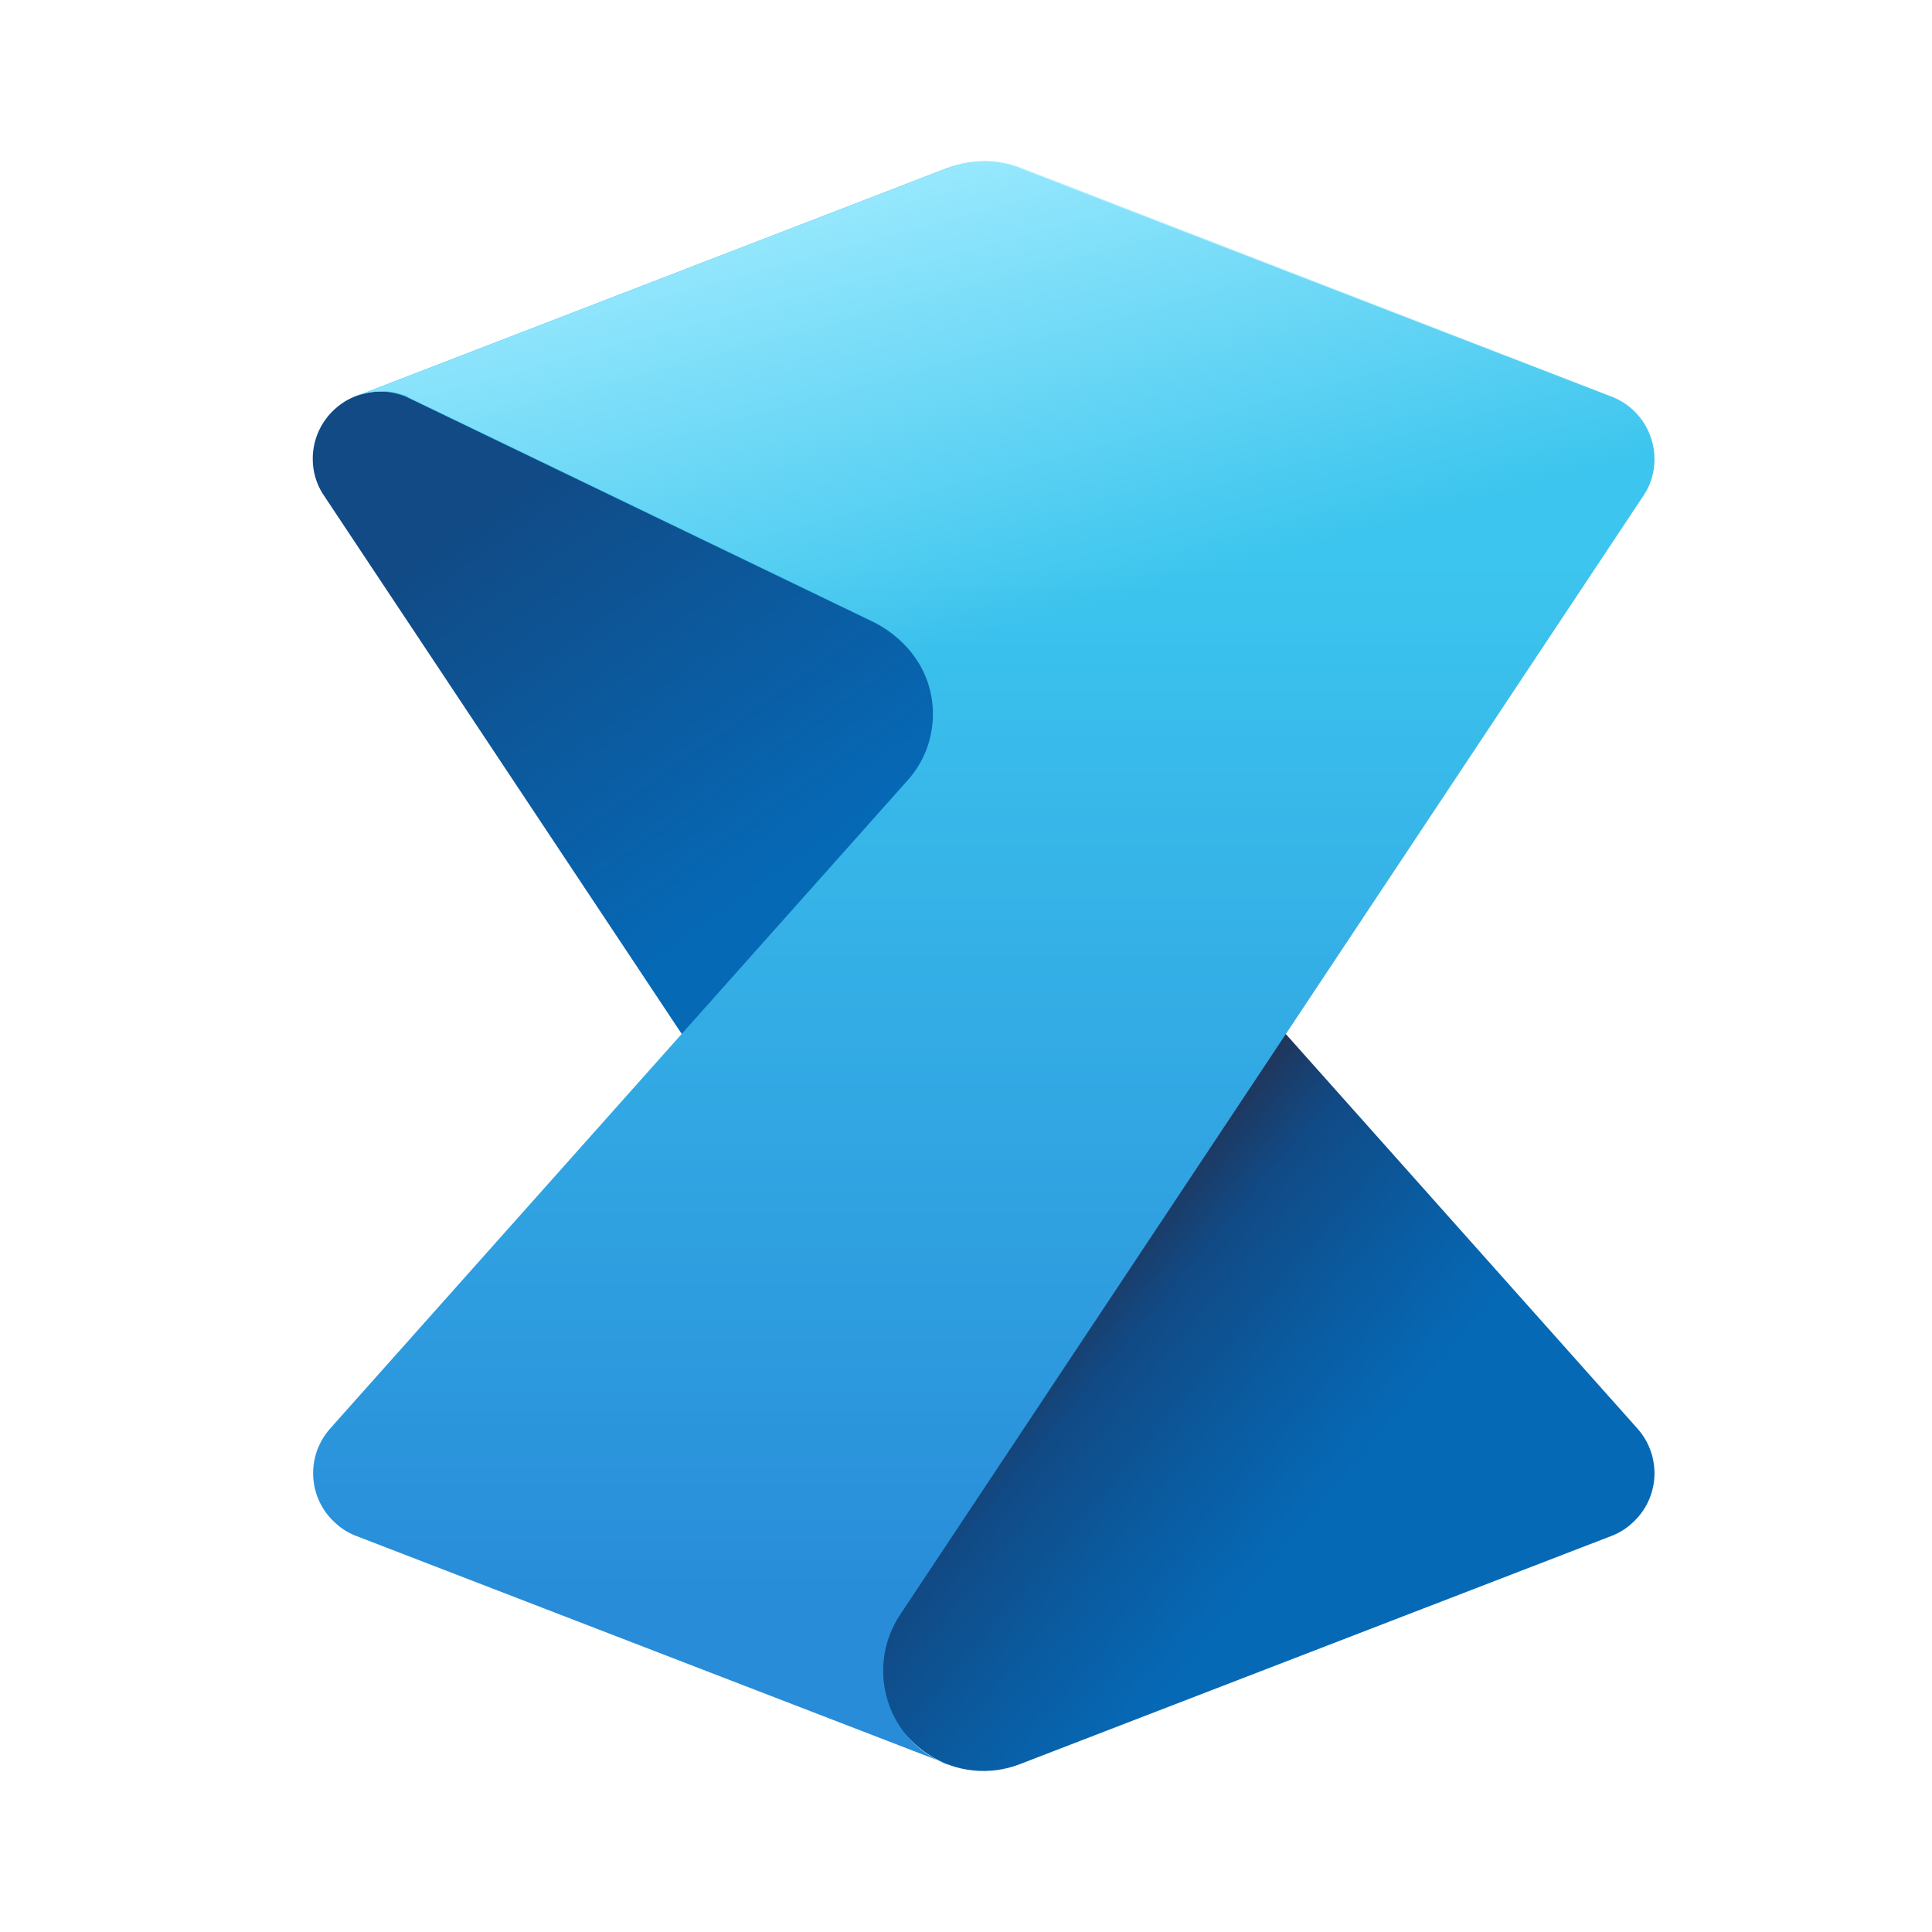
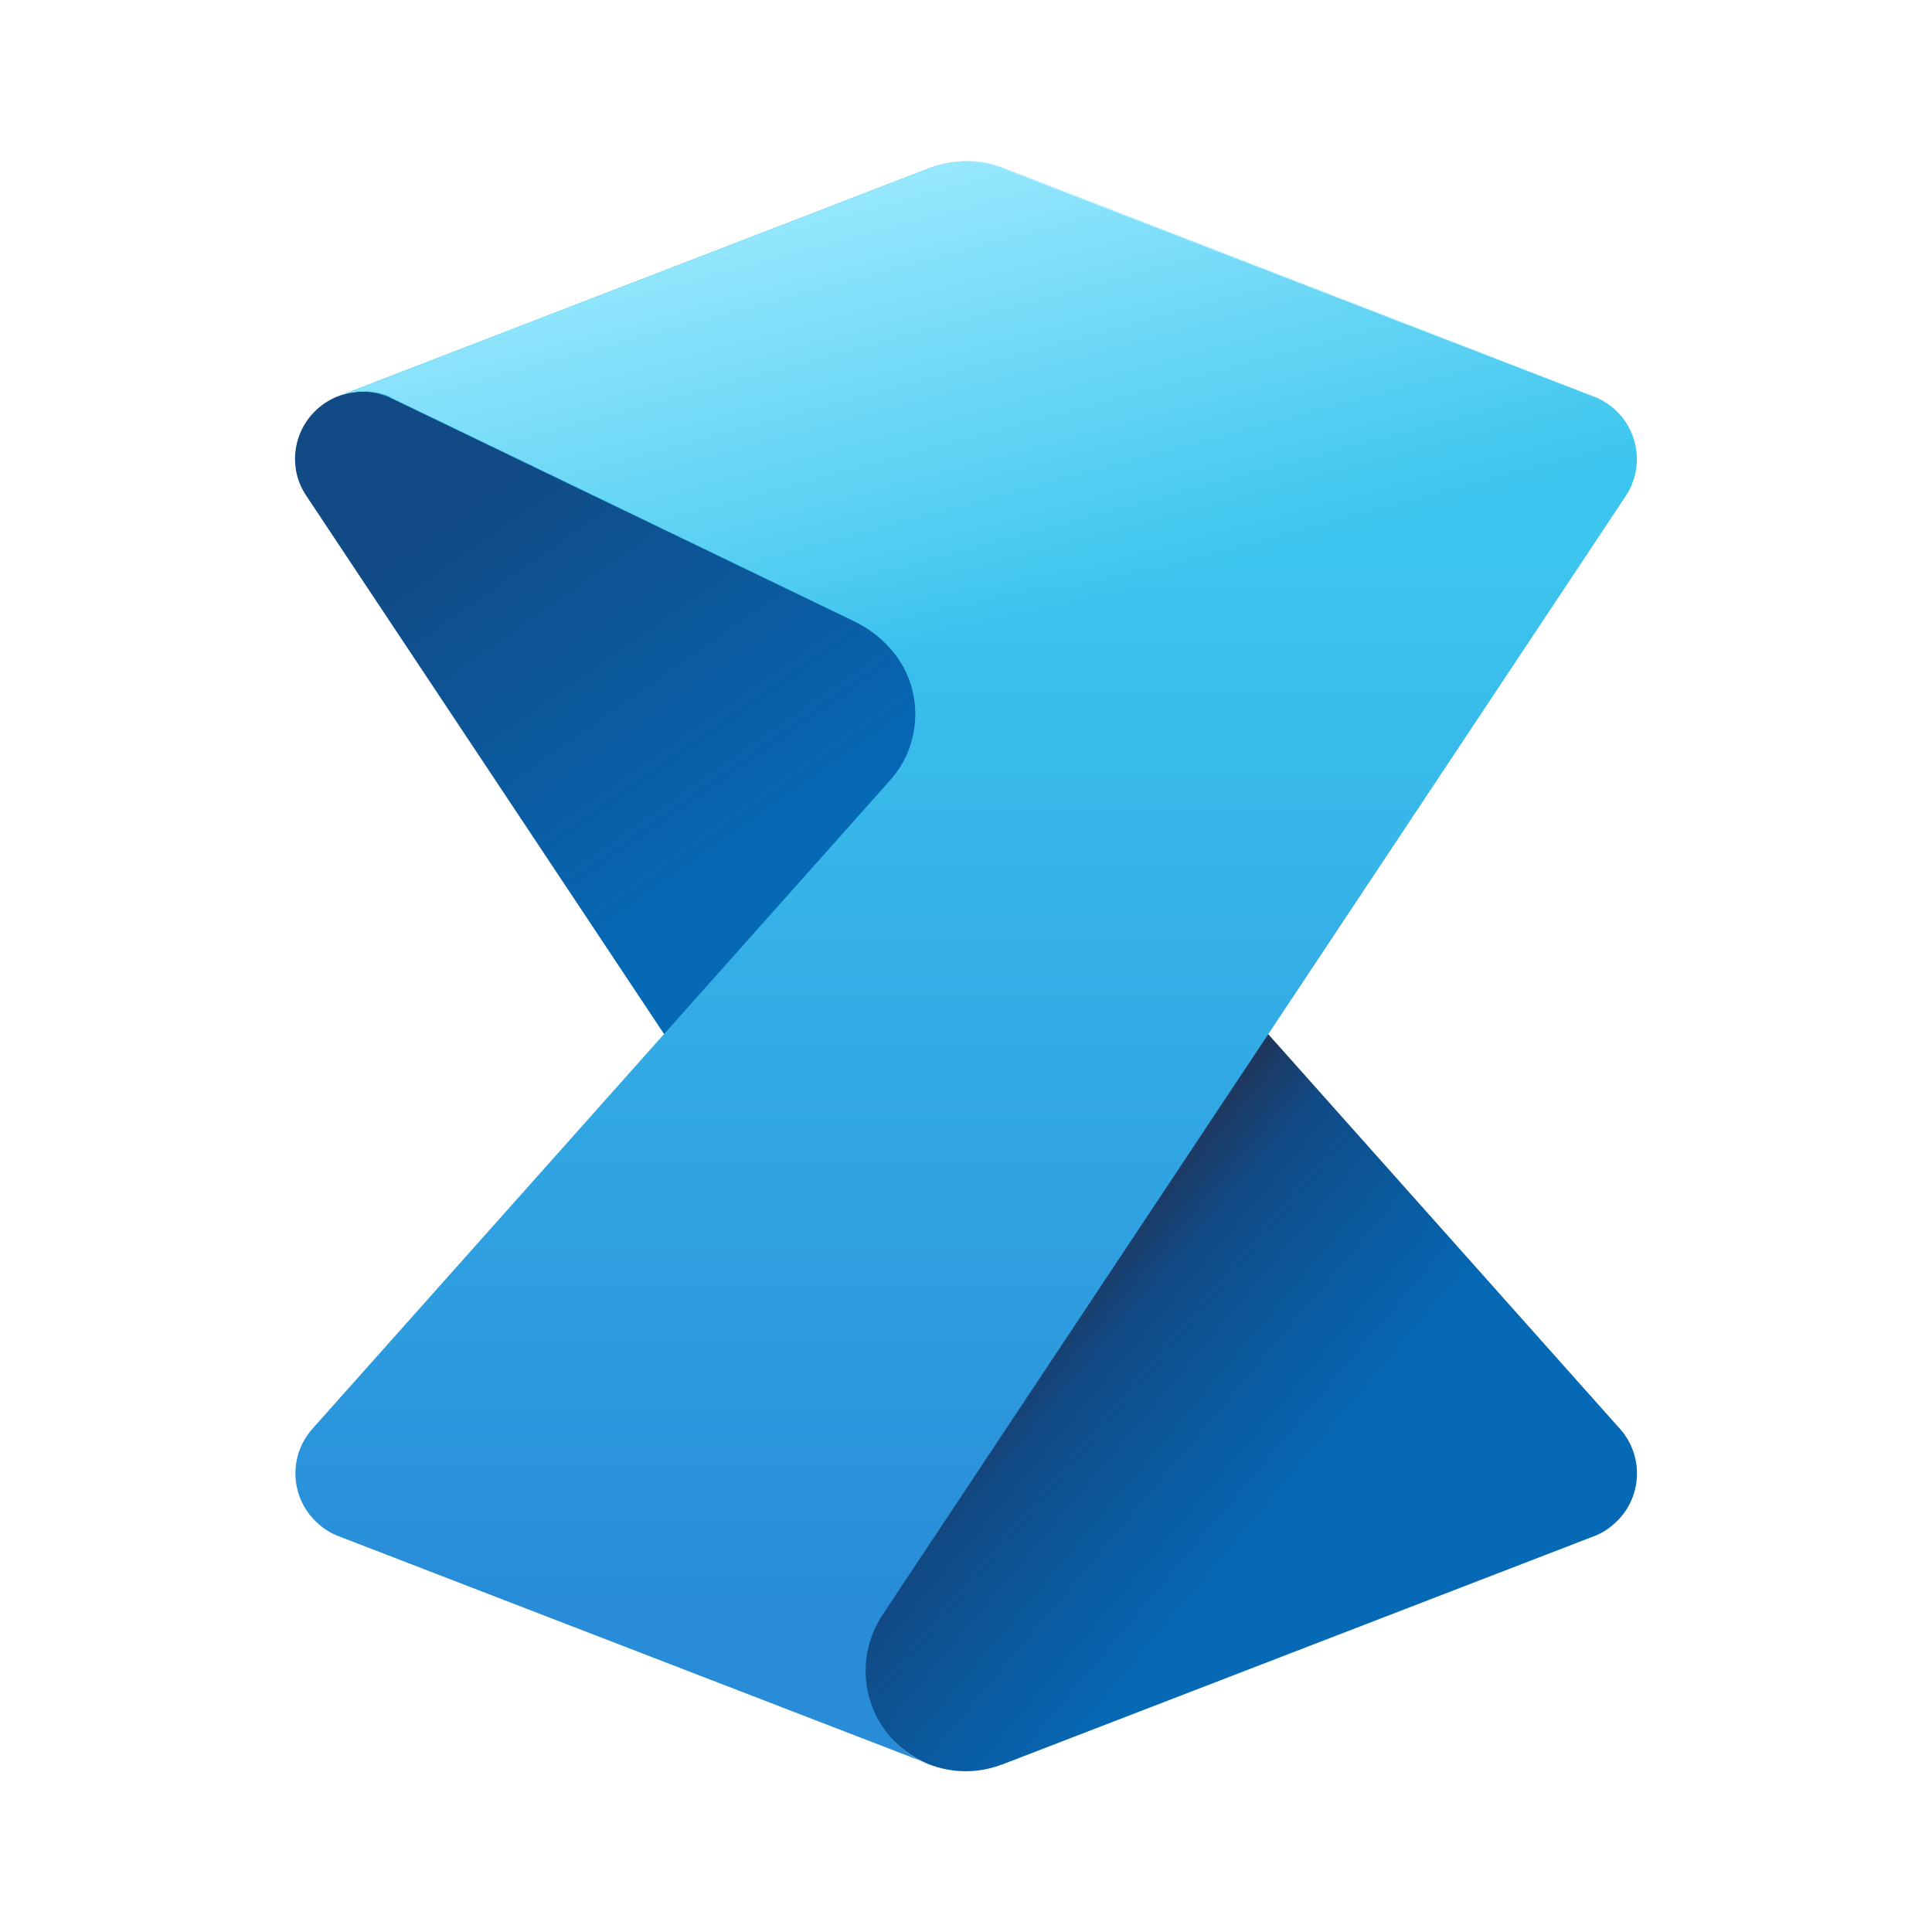
- <svg xmlns="http://www.w3.org/2000/svg" width="48" height="48" viewBox="0 0 48 48" fill="none">
-   <path d="M25.328 43.834C24.598 44.114 23.748 44.044 23.058 43.584C21.908 42.825 21.248 41.085 22.018 39.935L31.747 25.467L40.685 35.496C41.295 36.186 41.235 37.235 40.545 37.845C40.406 37.975 40.245 38.075 40.075 38.145L25.328 43.834Z" fill="url(#paint0_linear_35749_113335)" />
-   <path d="M17.488 26.517L8.02 12.269C7.86 12.019 7.77 11.719 7.77 11.399C7.77 10.479 8.52 9.729 9.44 9.729C9.67 9.729 9.979 9.689 10.18 9.769L25.577 17.008L24.697 18.758L17.488 26.517Z" fill="url(#paint1_linear_35749_113335)" />
-   <path d="M23.548 43.844C23.378 43.784 23.218 43.694 23.058 43.594C21.908 42.834 21.598 41.275 22.358 40.125L40.855 12.279C41.016 12.029 41.105 11.729 41.105 11.409C41.105 10.719 40.685 10.119 40.076 9.869L25.328 4.18C25.048 4.07 24.748 4.01 24.438 4.01C24.128 4.01 23.828 4.07 23.548 4.17L8.8 9.859C9 9.779 9.22 9.729 9.45 9.729C9.68 9.729 9.89 9.779 10.09 9.859L21.728 15.468C22.578 15.908 23.178 16.728 23.178 17.738C23.178 18.368 22.948 18.938 22.558 19.378L8.2 35.495C7.59 36.185 7.65 37.235 8.34 37.845C8.48 37.975 8.64 38.075 8.81 38.145L23.558 43.834" fill="url(#paint2_linear_35749_113335)" />
-   <path d="M10.12 9.859L21.758 15.468C22.448 15.818 22.958 16.428 23.138 17.178L41.105 11.149C41.016 10.569 40.646 10.079 40.116 9.859L25.368 4.17C25.088 4.06 24.788 4 24.478 4C24.168 4 23.868 4.06 23.588 4.16L8.84 9.849C9.04 9.769 9.26 9.719 9.49 9.719C9.72 9.719 9.93 9.769 10.13 9.849L10.12 9.859Z" fill="url(#paint3_linear_35749_113335)" />
+ <svg xmlns="http://www.w3.org/2000/svg" width="24" height="24" fill="currentColor">
+   <path fill="url(#a)" d="M12.445 21.92c-.365.14-.79.106-1.135-.124-.575-.38-.905-1.25-.52-1.825l4.865-7.236 4.47 5.016a.831.831 0 0 1-.07 1.175.783.783 0 0 1-.235.15l-7.375 2.845Z" />
+   <path fill="url(#b)" d="M8.525 13.26 3.79 6.136a.805.805 0 0 1-.125-.435c0-.46.375-.835.835-.835.115 0 .27-.02.37.02l7.7 3.62-.44.875-3.605 3.88Z" />
+   <path fill="url(#c)" d="M11.555 21.925a1.254 1.254 0 0 1-.595-1.86L20.21 6.14a.832.832 0 0 0-.39-1.205L12.445 2.09A1.214 1.214 0 0 0 12 2.005c-.155 0-.305.03-.445.08L4.18 4.93c.1-.04.21-.065.325-.065a.85.85 0 0 1 .32.065l5.82 2.805c.425.22.725.63.725 1.135 0 .315-.115.6-.31.82l-7.18 8.06a.831.831 0 0 0 .07 1.175c.07.065.15.115.235.15l7.375 2.846" />
+   <path fill="url(#d)" d="m4.84 4.93 5.82 2.805c.345.175.6.48.69.855l8.985-3.015a.829.829 0 0 0-.495-.645l-7.375-2.845A1.214 1.214 0 0 0 12.02 2c-.155 0-.305.03-.445.08L4.2 4.925c.1-.04.21-.065.325-.065a.85.85 0 0 1 .32.065l-.005.005Z" />
  <defs>
-     <linearGradient id="paint0_linear_35749_113335" x1="24.758" y1="32.326" x2="35.906" y2="41.685" gradientUnits="userSpaceOnUse">
+     <linearGradient id="a" x1="12.16" x2="17.735" y1="16.166" y2="20.846" gradientUnits="userSpaceOnUse">
      <stop stop-color="#292941" />
-       <stop offset="0.22" stop-color="#114A85" />
-       <stop offset="0.44" stop-color="#0A5BA0" />
-       <stop offset="0.65" stop-color="#0669B6" />
+       <stop offset=".22" stop-color="#114A85" />
+       <stop offset=".44" stop-color="#0A5BA0" />
+       <stop offset=".65" stop-color="#0669B6" />
    </linearGradient>
-     <linearGradient id="paint1_linear_35749_113335" x1="11.729" y1="7.77" x2="22.428" y2="23.057" gradientUnits="userSpaceOnUse">
-       <stop offset="0.22" stop-color="#114A85" />
-       <stop offset="0.85" stop-color="#0669B6" />
+     <linearGradient id="b" x1="5.645" x2="10.995" y1="3.885" y2="11.531" gradientUnits="userSpaceOnUse">
+       <stop offset=".22" stop-color="#114A85" />
+       <stop offset=".85" stop-color="#0669B6" />
    </linearGradient>
-     <linearGradient id="paint2_linear_35749_113335" x1="24.438" y1="43.844" x2="24.438" y2="4.01" gradientUnits="userSpaceOnUse">
-       <stop offset="0.1" stop-color="#288CD9" />
-       <stop offset="0.75" stop-color="#3CC5EE" />
+     <linearGradient id="c" x1="12" x2="12" y1="21.925" y2="2.005" gradientUnits="userSpaceOnUse">
+       <stop offset=".1" stop-color="#288CD9" />
+       <stop offset=".75" stop-color="#3CC5EE" />
    </linearGradient>
-     <linearGradient id="paint3_linear_35749_113335" x1="23.288" y1="4.24" x2="26.518" y2="16.268" gradientUnits="userSpaceOnUse">
-       <stop stop-color="#A1ECFF" stop-opacity="0.9" />
-       <stop offset="0.92" stop-color="#A1ECFF" stop-opacity="0" />
+     <linearGradient id="d" x1="11.425" x2="13.04" y1="2.12" y2="8.135" gradientUnits="userSpaceOnUse">
+       <stop stop-color="#A1ECFF" stop-opacity=".9" />
+       <stop offset=".92" stop-color="#A1ECFF" stop-opacity="0" />
    </linearGradient>
  </defs>
</svg>
